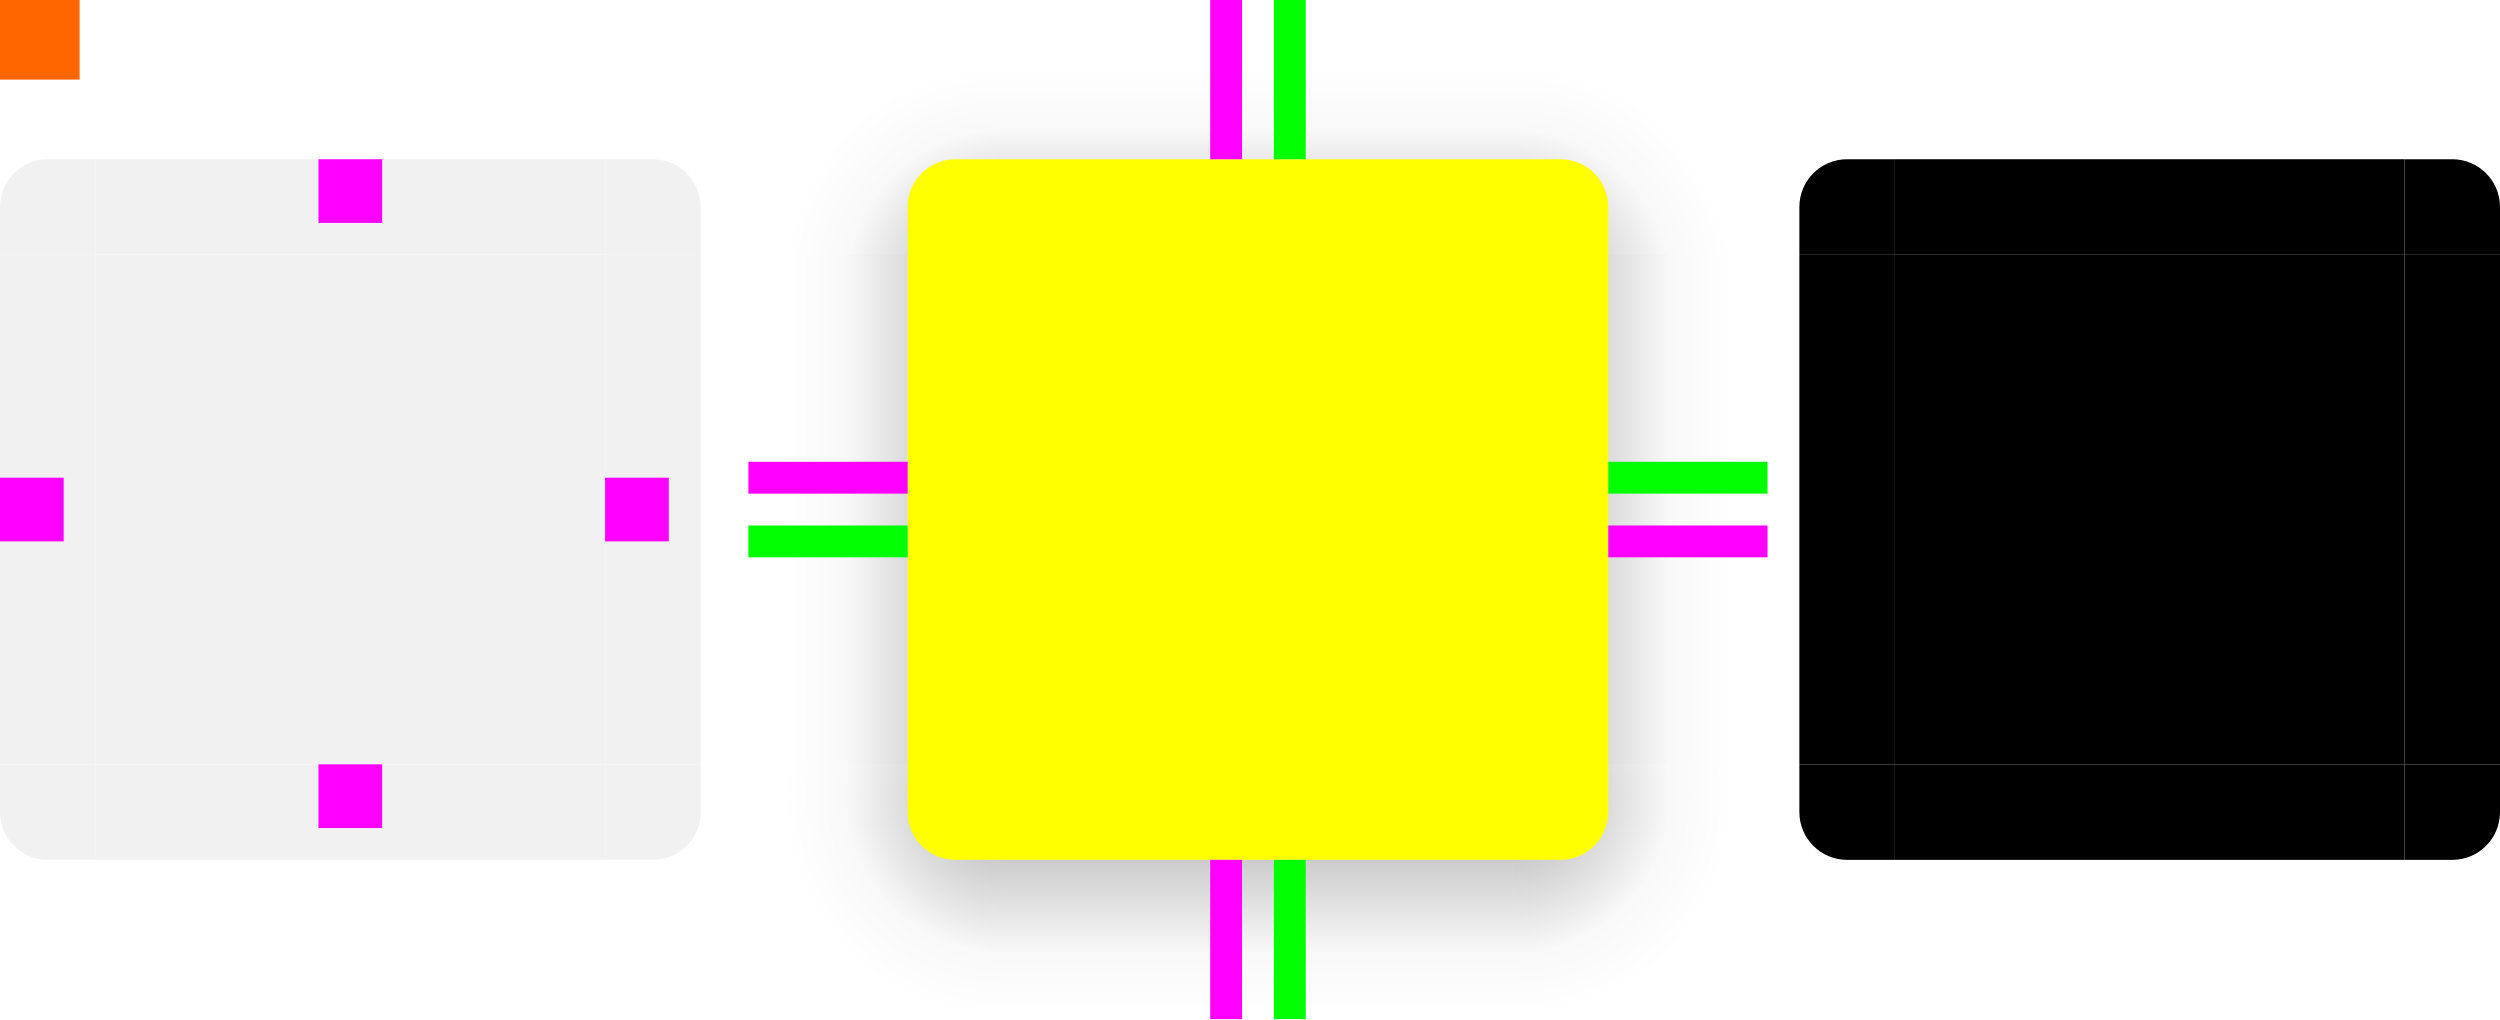
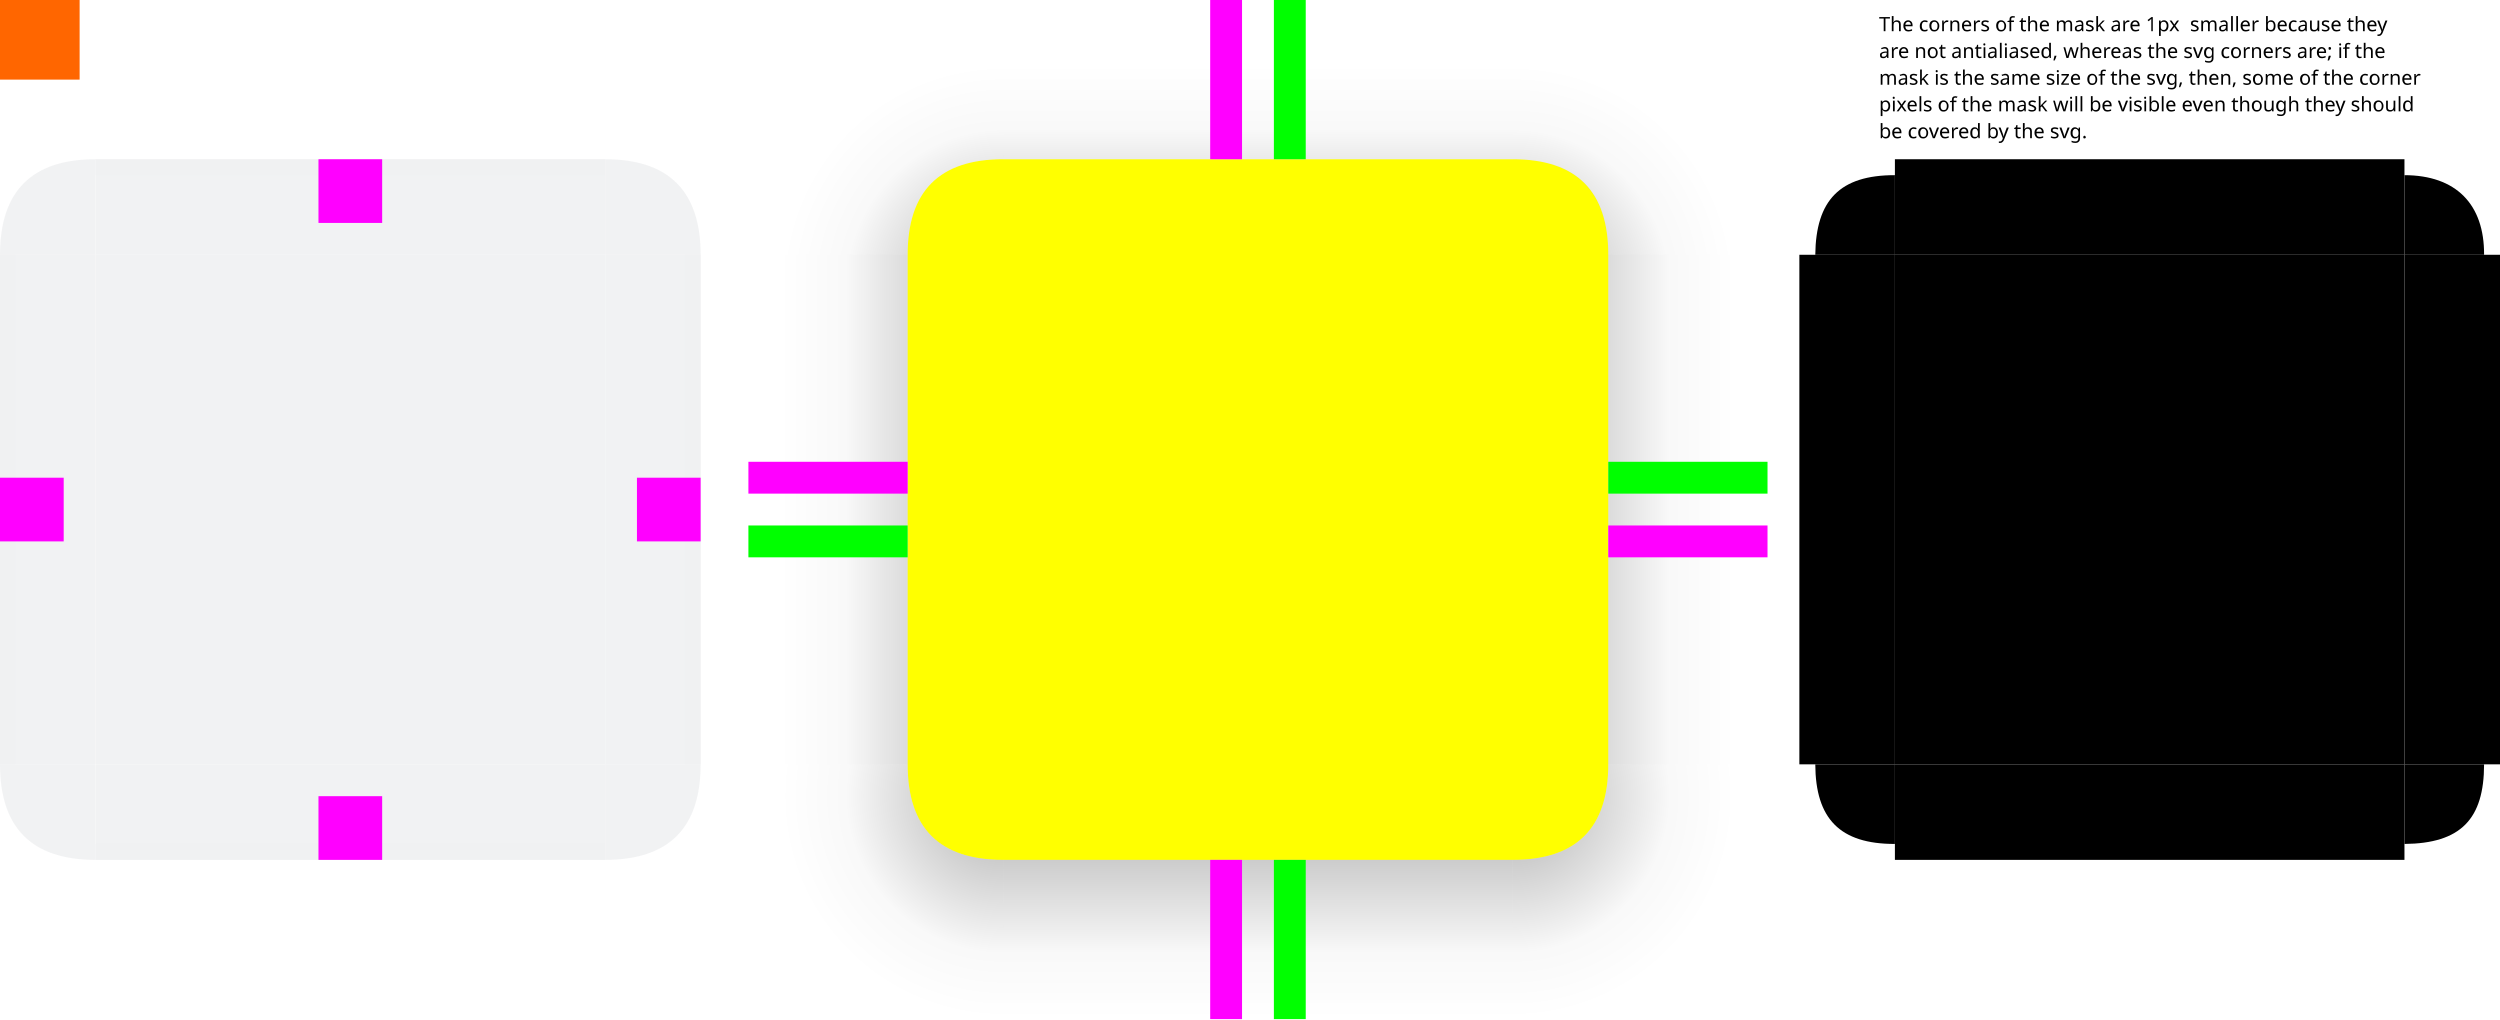
<svg xmlns="http://www.w3.org/2000/svg" xmlns:xlink="http://www.w3.org/1999/xlink" id="svg2" height="64" viewBox="0 0 157 64" width="157" version="1.1">
  <defs id="defs15">
    <style type="text/css" id="current-color-scheme">
            .ColorScheme-Text {
                color:#232629;
                stop-color:#232629;
            }
            .ColorScheme-Background {
                color:#eff0f1;
                stop-color:#eff0f1;
            }
        </style>
    <linearGradient id="shadow-side" gradientUnits="userSpaceOnUse">
      <stop id="stop1762" offset="0" style="stop-color:#000;stop-opacity:.2" />
      <stop id="stop1760" offset=".333" style="stop-color:#000;stop-opacity:.1" />
      <stop id="stop1758" offset=".5" style="stop-color:#000;stop-opacity:.05" />
      <stop id="stop1756" offset=".583" style="stop-color:#000;stop-opacity:.025" />
      <stop id="stop1754" offset="1" style="stop-color:#000;stop-opacity:0" />
    </linearGradient>
    <linearGradient id="shadow-corner" gradientUnits="userSpaceOnUse">
      <stop id="stop11958" offset="0" style="stop-color:#000;stop-opacity:1" />
      <stop id="stop11960" offset=".286" style="stop-color:#000;stop-opacity:.2" />
      <stop id="stop11962" offset=".524" style="stop-color:#000;stop-opacity:.1" />
      <stop id="stop11966" offset=".643" style="stop-color:#000;stop-opacity:.05" />
      <stop id="stop11968" offset=".702" style="stop-color:#000;stop-opacity:.025" />
      <stop id="stop11970" offset="1" style="stop-color:#000;stop-opacity:0" />
    </linearGradient>
+     <radialGradient xlink:href="#shadow-corner" id="radialGradient3268-6-6" cx="93.143" cy="50" fx="93.143" fy="50" r="6.5" gradientUnits="userSpaceOnUse" gradientTransform="matrix(0,2.153846,-2.153846,0,107.6923,-202.6154)" />
+     <linearGradient xlink:href="#shadow-side" id="linearGradient4945" gradientUnits="userSpaceOnUse" x1="16" y1="14" x2="16" y2="4" />
    <linearGradient xlink:href="#shadow-side" id="linearGradient1734" gradientUnits="userSpaceOnUse" x1="16" y1="6" x2="16" y2="16" />
    <linearGradient xlink:href="#shadow-side" id="linearGradient1984" gradientUnits="userSpaceOnUse" x1="12" y1="16" x2="2" y2="16" />
-     <linearGradient xlink:href="#shadow-side" id="linearGradient4945" gradientUnits="userSpaceOnUse" x1="16" y1="14" x2="16" y2="4" />
    <linearGradient xlink:href="#shadow-side" id="linearGradient8667" gradientUnits="userSpaceOnUse" x1="4" y1="16" x2="14" y2="16" />
    <radialGradient xlink:href="#shadow-corner" id="radialGradient3268" cx="95" cy="50" fx="95" fy="50" r="6.5" gradientUnits="userSpaceOnUse" gradientTransform="matrix(0,2.153846,-2.153846,0,107.6923,-202.6154)" />
    <radialGradient xlink:href="#shadow-corner" id="radialGradient3268-4" cx="95" cy="50" fx="95" fy="50" r="6.5" gradientUnits="userSpaceOnUse" gradientTransform="matrix(0,2.153846,-2.153846,0,107.6923,-202.6154)" />
    <radialGradient xlink:href="#shadow-corner" id="radialGradient3268-6" cx="93.143" cy="50" fx="93.143" fy="50" r="6.5" gradientUnits="userSpaceOnUse" gradientTransform="matrix(0,2.153846,-2.153846,0,107.6923,-202.6154)" />
-     <radialGradient xlink:href="#shadow-corner" id="radialGradient3268-6-6" cx="93.143" cy="50" fx="93.143" fy="50" r="6.5" gradientUnits="userSpaceOnUse" gradientTransform="matrix(0,2.153846,-2.153846,0,107.6923,-202.6154)" />
  </defs>
+   <g id="shadow-bottomright-9" transform="translate(95,48)" />
+   <rect style="color:#eff0f1;fill:currentColor;fill-opacity:1;stroke:none;stop-color:#eff0f1" id="thick-center" width="32" height="32" x="19" y="75" class="ColorScheme-Background" />
+   <rect transform="rotate(90)" style="fill:#800080;fill-opacity:1;stroke:none;stroke-width:1.155" id="thick-hint-right-margin" width="4" height="8" x="95" y="-56" />
+   <rect transform="rotate(90)" y="-20" x="95" height="8" width="4" id="thick-hint-left-margin" style="fill:#800080;fill-opacity:1;stroke:none;stroke-width:1.155" />
+   <rect y="69" x="38" height="8" width="4" id="thick-hint-top-margin" style="fill:#800080;fill-opacity:1;stroke:none;stroke-width:1.155" />
+   <rect style="fill:#800080;fill-opacity:1;stroke:none;stroke-width:1.155" id="thick-hint-bottom-margin" width="4" height="8" x="39" y="105" />
  <rect id="hint-tile-center" height="5" style="fill:#ff6600" width="5" x="0" y="0" />
  <g id="top" transform="translate(6,10)">
-     <rect id="rect4152" height="6" style="opacity:0.9;fill:currentColor" class="ColorScheme-Background" width="32" x="0" y="0" />
+     <rect id="rect4152" height="6" style="color:#eff0f1;opacity:0.85;fill:currentColor;stop-color:#eff0f1" class="ColorScheme-Background" width="32" x="0" y="0" />
+     <path style="color:#eff0f1;opacity:0.5;stop-color:#eff0f1" d="M 0,0 V 1 H 32 V 0 Z" id="path1337" class="ColorScheme-Background" fill="currentColor" />
  </g>
  <g id="bottom" transform="translate(6,48)">
-     <rect id="rect4148" height="6" style="opacity:0.9;fill:currentColor" class="ColorScheme-Background" width="32" x="0" y="0" />
+     <rect id="rect4148" height="6" style="color:#eff0f1;opacity:0.85;fill:currentColor;stop-color:#eff0f1" class="ColorScheme-Background" width="32" x="0" y="0" />
+     <path style="color:#eff0f1;opacity:0.5;stop-color:#eff0f1" d="M 0,5 V 6 H 32 V 5 Z" id="path1671" class="ColorScheme-Background" fill="currentColor" />
  </g>
  <g id="left" transform="translate(0,16)">
-     <rect id="rect4144" height="32" style="opacity:0.9;fill:currentColor" class="ColorScheme-Background" width="6" x="0" y="0" />
+     <rect id="rect4144" height="32" style="color:#eff0f1;opacity:0.85;fill:currentColor;stop-color:#eff0f1" class="ColorScheme-Background" width="6" x="0" y="0" />
+     <path style="color:#eff0f1;opacity:0.5;stop-color:#eff0f1" d="M 0,32 H 1 V 0 H 0 Z" id="path1785" class="ColorScheme-Background" fill="currentColor" />
  </g>
  <g id="right" transform="translate(38,16)">
-     <rect id="rect4140" height="32" style="opacity:0.9;fill:currentColor" class="ColorScheme-Background" width="6" x="0" y="0" />
+     <rect id="rect4140" height="32" style="color:#eff0f1;opacity:0.85;fill:currentColor;stop-color:#eff0f1" class="ColorScheme-Background" width="6" x="0" y="0" />
+     <path style="color:#eff0f1;opacity:0.5;stop-color:#eff0f1" d="M 5,32 H 6 V 0 H 5 Z" id="path1902" class="ColorScheme-Background" fill="currentColor" />
  </g>
  <g id="center" transform="translate(6,16)">
-     <rect id="rect4138" height="32" style="opacity:0.9;fill:currentColor" class="ColorScheme-Background" width="32" x="0" y="0" />
+     <rect id="rect4138" height="32" style="color:#eff0f1;opacity:0.85;fill:currentColor;stop-color:#eff0f1" class="ColorScheme-Background" width="32" x="0" y="0" />
  </g>
  <g id="topleft" transform="translate(0,10)">
-     <path d="M 3,0 C 1.343,0 0,1.343 0,3 V 6 H 6 V 0 Z" style="opacity:0.9;fill:currentColor" class="ColorScheme-Background" id="path3115" />
+     <path d="M 0,6 H 6 V 0 C 2,0 0,2 0,6 Z" style="color:#eff0f1;opacity:0.85;fill:currentColor;stop-color:#eff0f1" class="ColorScheme-Background" id="path3115" />
  </g>
  <g id="topright" transform="translate(38,10)">
-     <path d="M 0,0 V 6 H 6 V 3 C 6,1.343 4.657,0 3,0 Z" style="opacity:0.9;fill:currentColor" class="ColorScheme-Background" id="path3118" />
+     <path d="M 0,0 V 6 H 6 C 6,2 4,0 0,0 Z" style="color:#eff0f1;opacity:0.85;fill:currentColor;stop-color:#eff0f1" class="ColorScheme-Background" id="path3118" />
  </g>
  <g id="bottomleft" transform="translate(0,48)">
-     <path d="M 3,6 H 6 V 0 H 0 v 3 c 0,1.657 1.343,3 3,3 z" style="opacity:0.9;fill:currentColor" class="ColorScheme-Background" id="path3124" />
+     <path d="M 6,6 V 0 H 0 c 0,4 2,6 6,6 z" style="color:#eff0f1;opacity:0.85;fill:currentColor;stop-color:#eff0f1" class="ColorScheme-Background" id="path3124" />
  </g>
  <g id="bottomright" transform="translate(38,48)">
-     <path d="M 3,6 H 0 V 0 H 6 V 3 C 6,4.657 4.657,6 3,6 Z" style="opacity:0.9;fill:currentColor" class="ColorScheme-Background" id="path3121" />
+     <path d="M 0,6 V 0 H 6 C 6,4 4,6 0,6 Z" style="color:#eff0f1;opacity:0.85;fill:currentColor;stop-color:#eff0f1" class="ColorScheme-Background" id="path3121" />
  </g>
  <rect id="hint-top-margin" height="4" style="fill:#ff00ff;stroke-width:1" width="4" x="20" y="10" />
-   <rect id="hint-bottom-margin" height="4" style="fill:#ff00ff;stroke-width:1" width="4" x="20" y="48" />
-   <rect id="hint-right-margin" height="4" style="fill:#ff00ff;stroke-width:1" width="4" x="38" y="30" />
+   <rect id="hint-bottom-margin" height="4" style="fill:#ff00ff;stroke-width:1" width="4" x="20" y="50" />
+   <rect id="hint-right-margin" height="4" style="fill:#ff00ff;stroke-width:1" width="4" x="40" y="30" />
  <rect id="hint-left-margin" height="4" style="fill:#ff00ff;stroke-width:1" width="4" x="0" y="30" />
-   <rect id="hint-top-inset" height="9.99999993923e-09" style="fill:#00ff00" width="4" x="20" y="10" />
-   <rect id="hint-bottom-inset" height="9.99999993923e-09" style="fill:#00ff00" width="4" x="20" y="54" />
-   <rect id="hint-left-inset" height="4" style="fill:#00ff00" width="9.99999993923e-09" x="0" y="30" />
-   <rect id="hint-right-inset" height="4" style="fill:#00ff00" width="9.99999993923e-09" x="44" y="30" />
+   <rect id="hint-top-inset" height="9.9999999e-09" style="fill:#00ff00" width="4" x="20" y="10" />
+   <rect id="hint-bottom-inset" height="9.9999999e-09" style="fill:#00ff00" width="4" x="20" y="54" />
+   <rect id="hint-left-inset" height="4" style="fill:#00ff00" width="9.9999999e-09" x="0" y="30" />
+   <rect id="hint-right-inset" height="4" style="fill:#00ff00" width="9.9999999e-09" x="44" y="30" />
  <rect id="mask-top" height="6" width="32" x="119" y="10" />
  <rect id="mask-center" height="32" width="32" x="119" y="16" />
  <rect id="mask-bottom" height="6" transform="scale(1,-1)" width="32" x="119" y="-54" />
  <rect id="mask-left" height="32" width="6" x="113" y="16" />
  <rect id="mask-right" height="32" width="6" x="151" y="16" />
-   <path id="mask-topleft" d="m 116,10 c -1.657,0 -3,1.343 -3,3 v 3 h 6 v -6 z" />
-   <path id="mask-topright" d="m 151,10 v 6 h 6 v -3 c 0,-1.657 -1.343,-3 -3,-3 z" />
-   <path id="mask-bottomleft" d="m 116,54 h 3 v -6 h -6 v 3 c 0,1.657 1.343,3 3,3 z" />
-   <path id="mask-bottomright" d="m 154,54 h -3 v -6 h 6 v 3 c 0,1.657 -1.343,3 -3,3 z" />
-   <rect id="rect30894" height="44" rx="3" style="fill:#ffff00;fill-rule:evenodd" width="44" x="57" y="10" ry="3" />
+   <path id="mask-topleft" d="m 114,16 h -1 6 v -6 1 c -3.457,-0.005 -4.963,1.573 -5,5 z" />
  <g id="shadow-center" transform="translate(63,16)">
    <rect id="rect4908" height="32" style="opacity:0.001;fill-opacity:0.001" width="32" x="0" y="0" />
+   </g>
+   <path style="fill:#ffff00;stroke-width:2;stroke-linecap:round" d="m 63,10 h 32 c 4,0 6,2 6,6 v 32 c 0,4 -2,6 -6,6 H 63 c -4,0 -6,-2 -6,-6 V 16 c 0,-4 2,-6 6,-6 z" id="path838" />
+   <g id="shadow-topleft" transform="rotate(180,31.5,8)">
+     <path d="M 0,6 V 0 H 6 C 6,4 4,6 0,6 Z" style="opacity:0.001;fill:#000000;fill-opacity:0.004" id="path95-4-2" />
+     <path id="path2368-7-5" style="fill:url(#radialGradient3268-6-6);fill-opacity:1;fill-rule:evenodd;stroke-width:1" d="M 6,0 C 6,4 4,6 0,6 V 16 H 3 C 10.18,16 16,10.18 16,3 V 0 Z" />
  </g>
  <g id="shadow-top" transform="translate(63)">
    <rect id="st" height="10" width="32" style="fill:url(#linearGradient4945);fill-opacity:1" x="0" y="0" />
    <rect id="rect1546" height="6" style="opacity:0.001;fill:#000000;fill-opacity:0.004;fill-rule:evenodd" width="32" y="10" x="0" />
  </g>
  <g id="shadow-bottom" transform="translate(63,48)">
    <rect id="rect1546-6" height="6" style="opacity:0.001;fill:#000000;fill-opacity:0.004;fill-rule:evenodd" width="32" x="0" y="0" />
    <rect id="sb" height="10" width="32" y="6" style="fill:url(#linearGradient1734);fill-opacity:1" x="0" />
  </g>
  <g id="shadow-left" transform="translate(47,16)">
    <rect id="sl" height="32" width="10" style="fill:url(#linearGradient1984);fill-opacity:1" x="0" y="0" />
    <rect id="rect1546-3-7" height="32" style="opacity:0.001;fill:#000000;fill-opacity:0.004;fill-rule:evenodd" width="6" x="10" y="0" />
  </g>
  <g id="shadow-right" transform="translate(95,16)">
    <rect id="rect1546-3" height="32" style="opacity:0.001;fill:#000000;fill-opacity:0.004;fill-rule:evenodd" width="6" x="0" y="0" />
    <rect id="sr" height="32" width="10" x="6" style="fill:url(#linearGradient8667);fill-opacity:1" y="0" />
  </g>
  <rect id="shadow-hint-top-margin" height="10" style="fill:#ff00ff" width="2" x="76" y="0" />
  <rect id="shadow-hint-bottom-margin" height="10" style="fill:#ff00ff" width="2" x="76" y="54" />
  <rect id="shadow-hint-right-margin" height="2" style="fill:#ff00ff" width="10" x="101" y="33" />
  <rect id="shadow-hint-left-margin" height="2" style="fill:#ff00ff" width="10" x="47" y="29" />
  <rect id="shadow-hint-top-inset" height="10" style="fill:#00ff00" width="2" x="80" y="0" />
  <rect id="shadow-hint-bottom-inset" height="10" style="fill:#00ff00" width="2" x="80" y="54" />
  <rect id="shadow-hint-right-inset" height="2" style="fill:#00ff00" width="10" x="101" y="29" />
  <rect id="shadow-hint-left-inset" height="2" style="fill:#00ff00" width="10" x="47" y="33" />
  <g id="shadow-bottomright" transform="translate(95,48)">
-     <path d="M 3,6 H 0 V 0 H 6 V 3 C 6,4.657 4.657,6 3,6 Z" style="fill:#000000;fill-opacity:0.004;opacity:0.001" id="path95" />
-     <path id="path2368" style="fill:url(#radialGradient3268);fill-opacity:1;fill-rule:evenodd;stroke-width:1" d="M 6,0 V 3 C 6,4.657 4.657,6 3,6 H 0 V 16 H 3 A 13,13 0 0 0 16,3 V 0 Z" />
+     <path d="M 0,6 V 0 H 6 C 6,3.999 3.98,6 0,6 Z" style="opacity:0.001;fill:#000000;fill-opacity:0.004" id="path95" />
+     <path id="path2368" style="fill:url(#radialGradient3268);fill-opacity:1;fill-rule:evenodd;stroke-width:1" d="M 6,0 C 6,4 4,6 0,6 V 16 H 3 C 10.18,16 16,10.18 16,3 V 0 Z" />
  </g>
-   <g id="shadow-bottomright-9" transform="translate(95,48)" />
  <g id="shadow-bottomleft" transform="matrix(-1,0,0,1,63,48)">
    <path d="M 3,6 H 0 V 0 H 6 V 3 C 6,4.657 4.657,6 3,6 Z" style="opacity:0.001;fill:#000000;fill-opacity:0.004" id="path95-1" />
-     <path id="path2368-0" style="fill:url(#radialGradient3268-4);fill-opacity:1;fill-rule:evenodd;stroke-width:1" d="M 6,0 V 3 C 6,4.657 4.657,6 3,6 H 0 V 16 H 3 C 10.18,16 16,10.18 16,3 V 0 Z" />
+     <path id="path2368-0" style="fill:url(#radialGradient3268-4);fill-opacity:1;fill-rule:evenodd;stroke-width:1" d="M 6,0 C 6,3.999 3.995,6 0,6 V 16 H 3 C 10.18,16 16,10.18 16,3 V 0 Z" />
  </g>
  <g id="shadow-topright" transform="matrix(1,0,0,-1,95,16)">
    <path d="M 3,6 H 0 V 0 H 6 V 3 C 6,4.657 4.657,6 3,6 Z" style="opacity:0.001;fill:#000000;fill-opacity:0.004" id="path95-4" />
-     <path id="path2368-7" style="fill:url(#radialGradient3268-6);fill-opacity:1;fill-rule:evenodd;stroke-width:1" d="M 6,0 V 3 C 6,4.657 4.657,6 3,6 H 0 V 16 H 3 C 10.18,16 16,10.18 16,3 V 0 Z" />
+     <path id="path2368-7" style="fill:url(#radialGradient3268-6);fill-opacity:1;fill-rule:evenodd;stroke-width:1" d="M 6,0 C 6,3.988 3.974,6 0,6 V 16 H 3 C 10.18,16 16,10.18 16,3 V 0 Z" />
  </g>
-   <g id="shadow-topleft" transform="rotate(180,31.5,8)">
-     <path d="M 3,6 H 0 V 0 H 6 V 3 C 6,4.657 4.657,6 3,6 Z" style="opacity:0.001;fill:#000000;fill-opacity:0.004" id="path95-4-2" />
-     <path id="path2368-7-5" style="fill:url(#radialGradient3268-6-6);fill-opacity:1;fill-rule:evenodd;stroke-width:1" d="M 6,0 V 3 C 6,4.657 4.657,6 3,6 H 0 V 16 H 3 A 13,13 0 0 0 16,3 V 0 Z" />
-   </g>
-   <rect style="color:#eff0f1;fill:currentColor;fill-opacity:1;stroke:none;stop-color:#eff0f1" id="thick-center" width="32" height="32" x="19" y="75" class="ColorScheme-Background" />
-   <rect transform="rotate(90)" style="fill:#800080;fill-opacity:1;stroke:none;stroke-width:1.155" id="thick-hint-right-margin" width="4" height="8" x="95" y="-56" />
-   <rect transform="rotate(90)" y="-20" x="95" height="8" width="4" id="thick-hint-left-margin" style="fill:#800080;fill-opacity:1;stroke:none;stroke-width:1.155" />
-   <rect y="69" x="38" height="8" width="4" id="thick-hint-top-margin" style="fill:#800080;fill-opacity:1;stroke:none;stroke-width:1.155" />
-   <rect style="fill:#800080;fill-opacity:1;stroke:none;stroke-width:1.155" id="thick-hint-bottom-margin" width="4" height="8" x="39" y="105" />
+   <path id="mask-topright" d="m 156,16 h 1 -6 v -6 1 c 3.233,0.006 5.021,1.824 5,5 z" />
+   <path id="mask-bottomright" d="m 156,48 h 1 -6 v 6 -1 c 3.531,-0.032 5,-1.554 5,-5 z" />
+   <path id="mask-bottomleft" d="m 114,48 h -1 6 v 6 -1 c -3.457,0.005 -4.984,-1.58 -5,-5 z" />
+   <text xml:space="preserve" style="font-stretch:condensed;font-size:1.252px;font-family:Impact;-inkscape-font-specification:'Impact Condensed';text-align:start;text-anchor:start;fill:#ff0000;stroke:#000000;stroke-width:5.729;stroke-linecap:round" x="118" y="1.958" id="text1204">
+     <tspan id="tspan1202" x="118" y="1.958" style="font-style:normal;font-variant:normal;font-weight:normal;font-stretch:normal;font-size:1.252px;font-family:'Noto Sans';-inkscape-font-specification:'Noto Sans';text-align:start;text-anchor:start;fill:#000000;stroke:none;stroke-width:5.729">The corners of the mask are 1px  smaller because they</tspan>
+     <tspan x="118" y="3.637" style="font-style:normal;font-variant:normal;font-weight:normal;font-stretch:normal;font-size:1.252px;font-family:'Noto Sans';-inkscape-font-specification:'Noto Sans';text-align:start;text-anchor:start;fill:#000000;stroke:none;stroke-width:5.729" id="tspan1358">are not antialiased, whereas the svg corners are; if the</tspan>
+     <tspan x="118" y="5.317" style="font-style:normal;font-variant:normal;font-weight:normal;font-stretch:normal;font-size:1.252px;font-family:'Noto Sans';-inkscape-font-specification:'Noto Sans';text-align:start;text-anchor:start;fill:#000000;stroke:none;stroke-width:5.729" id="tspan1360">mask is the same size of the svg, then, some of the corner</tspan>
+     <tspan x="118" y="6.996" style="font-style:normal;font-variant:normal;font-weight:normal;font-stretch:normal;font-size:1.252px;font-family:'Noto Sans';-inkscape-font-specification:'Noto Sans';text-align:start;text-anchor:start;fill:#000000;stroke:none;stroke-width:5.729" id="tspan1362">pixels of the mask will be visible even though they should</tspan>
+     <tspan x="118" y="8.676" style="font-style:normal;font-variant:normal;font-weight:normal;font-stretch:normal;font-size:1.252px;font-family:'Noto Sans';-inkscape-font-specification:'Noto Sans';text-align:start;text-anchor:start;fill:#000000;stroke:none;stroke-width:5.729" id="tspan1364">be covered by the svg.</tspan>
+   </text>
</svg>
